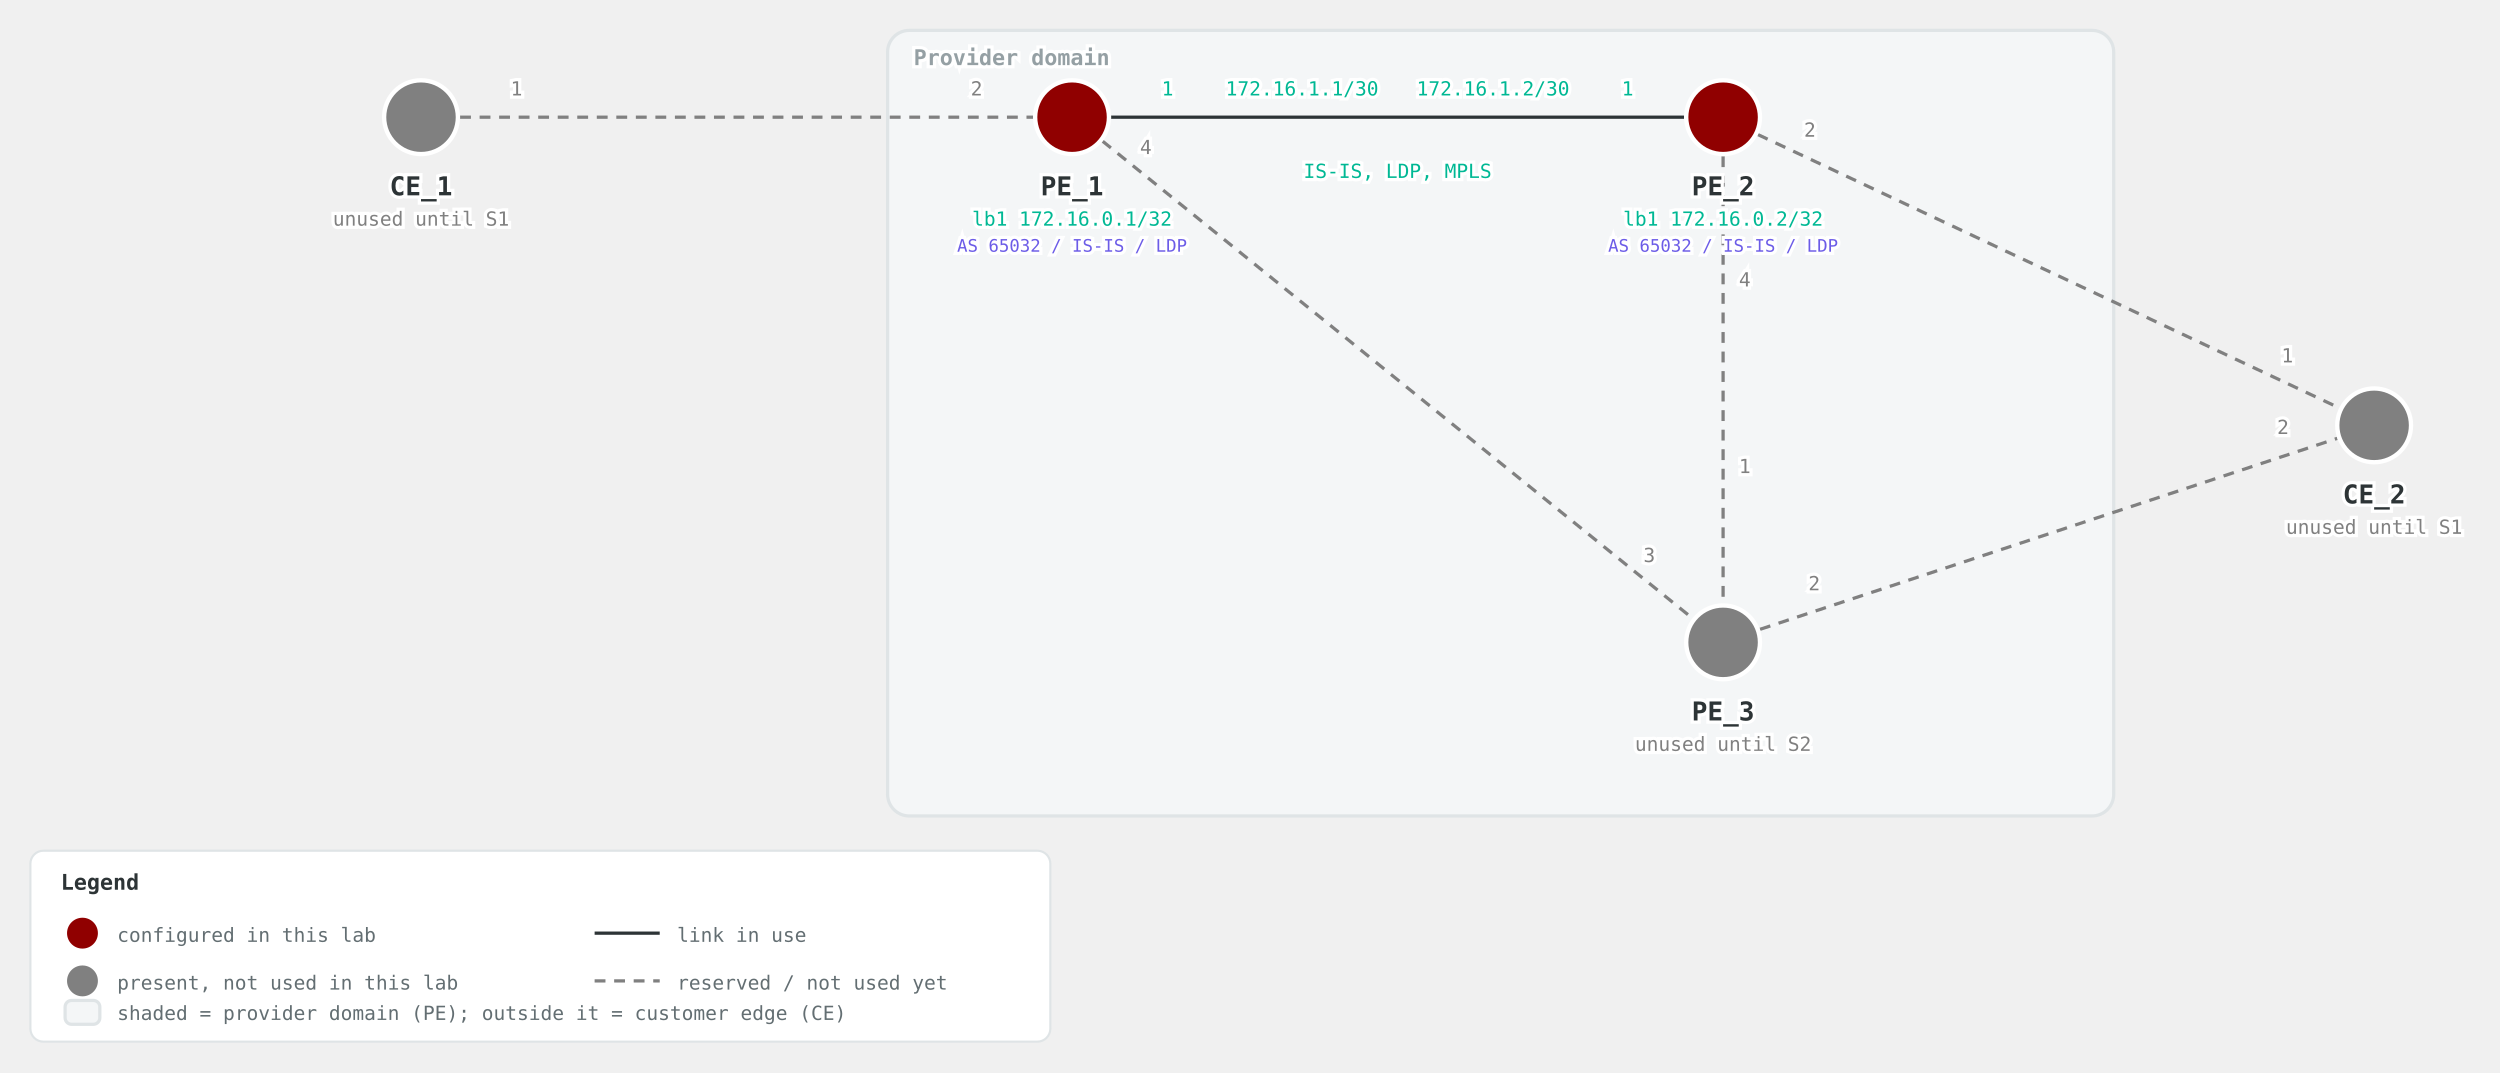
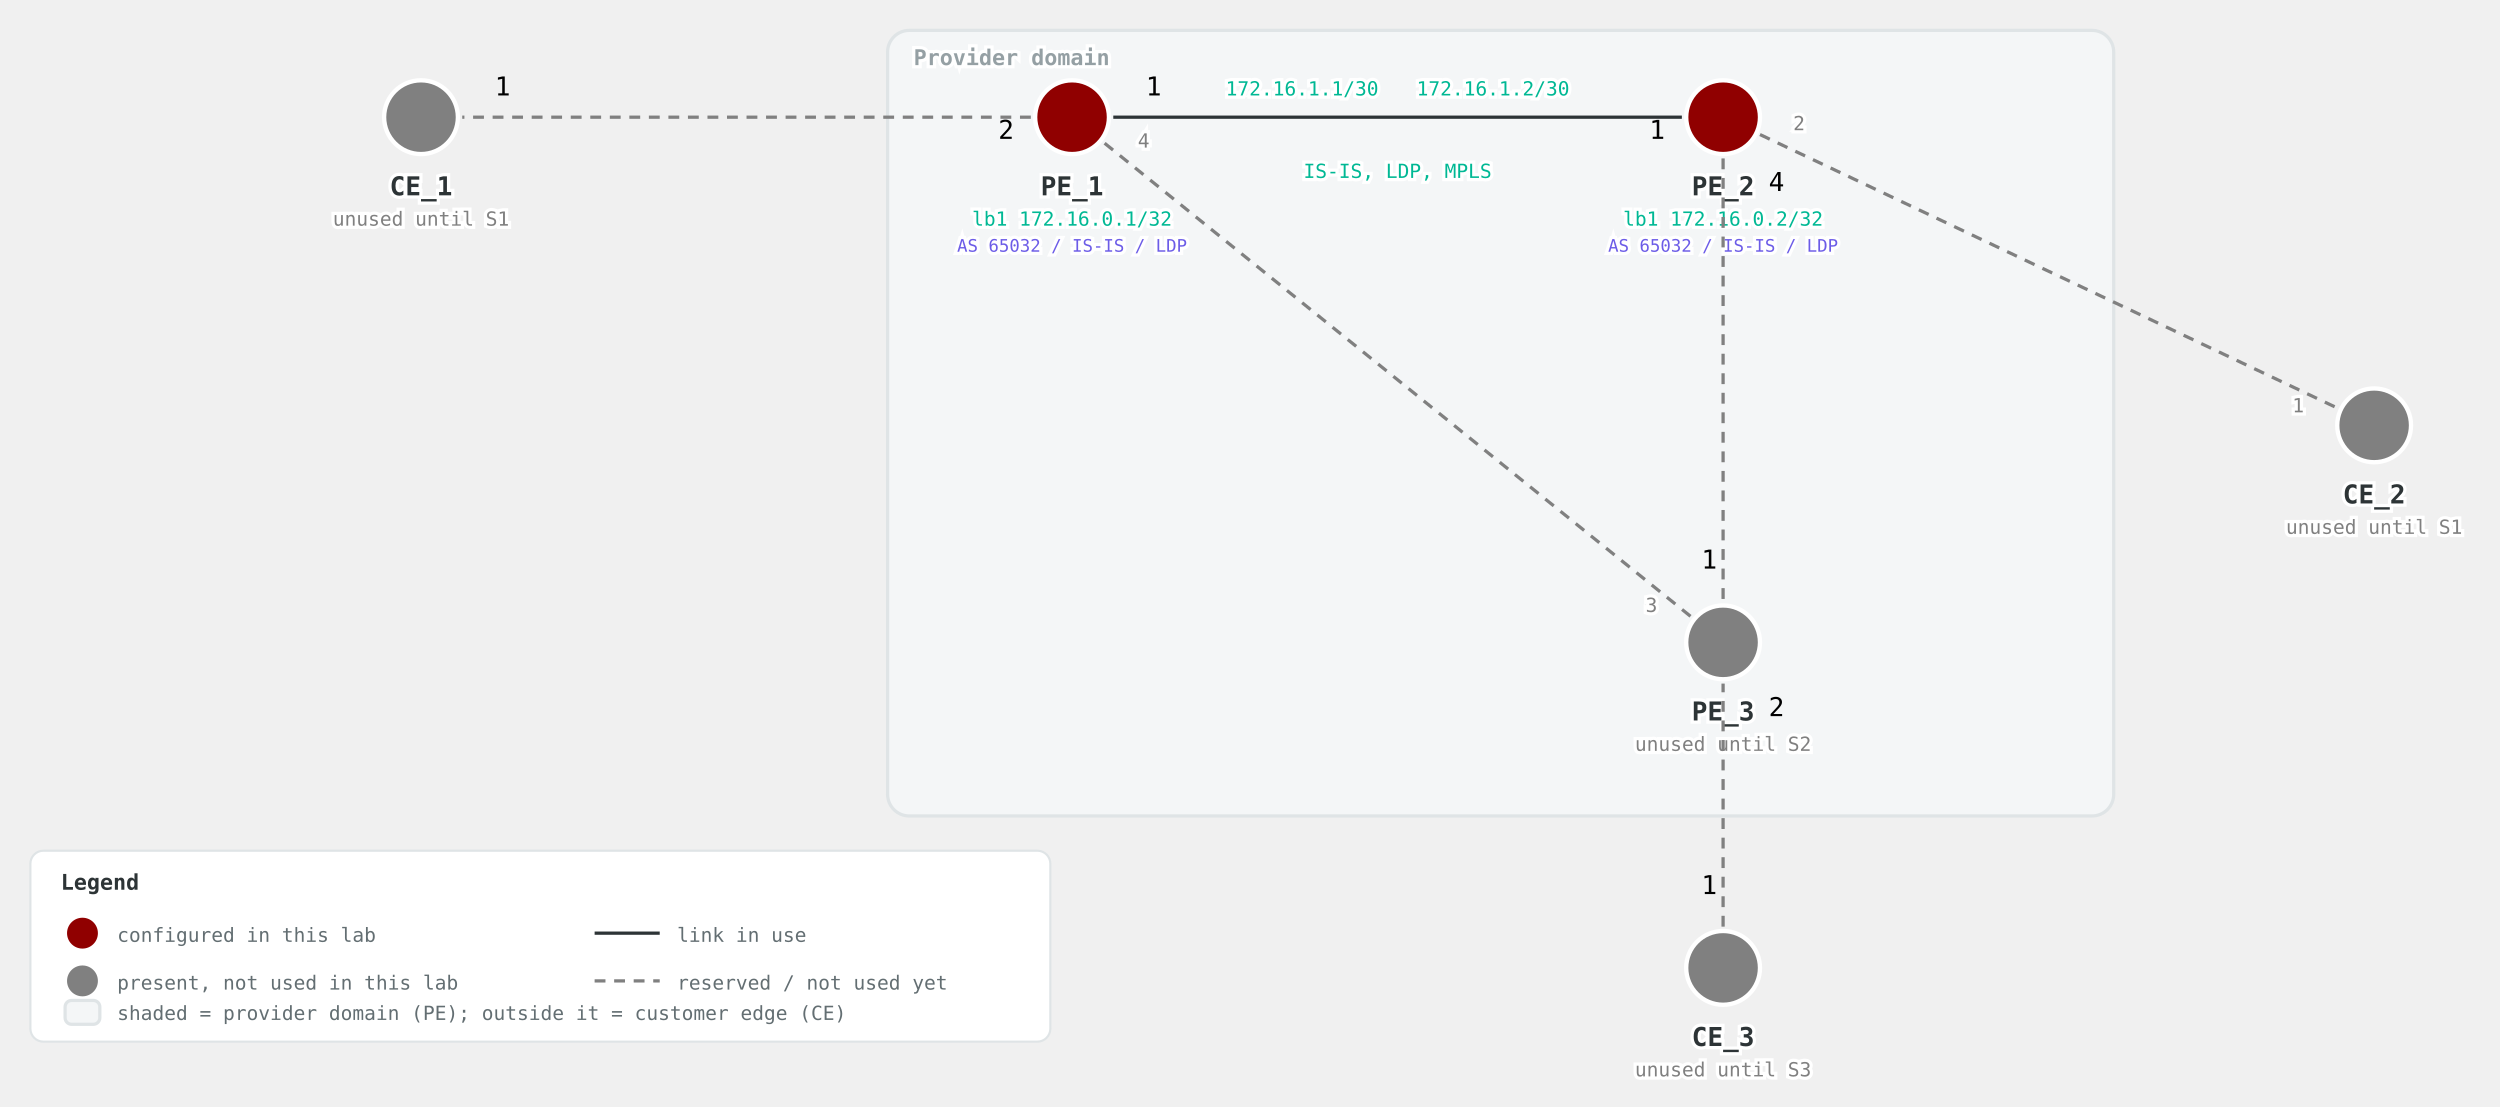
- <svg xmlns="http://www.w3.org/2000/svg" viewBox="26 124 1152 494" width="100%" font-family="Consolas, Monaco, monospace">
+ <svg xmlns="http://www.w3.org/2000/svg" viewBox="26 124 1152 510" width="100%" font-family="Consolas, Monaco, monospace">
  <style>.node{font-size:12px;font-weight:bold;fill:#2d3436;text-anchor:middle;paint-order:stroke;stroke:#fff;stroke-width:3}.sub{font-size:9px;fill:#00b894;text-anchor:middle;paint-order:stroke;stroke:#fff;stroke-width:3}.route{font-size:8px;fill:#6c5ce7;text-anchor:middle;paint-order:stroke;stroke:#fff;stroke-width:3}.note{font-size:9px;fill:#808080;text-anchor:middle;paint-order:stroke;stroke:#fff;stroke-width:3}.link{stroke:#2d3436;stroke-width:1.5}.unused{stroke:#808080;stroke-width:1.5;stroke-dasharray:5 4}.lg{font-size:9px;fill:#636e72;paint-order:stroke;stroke:#fff;stroke-width:3}.lg-h{font-size:10px;font-weight:bold;fill:#2d3436;paint-order:stroke;stroke:#fff;stroke-width:3}.lg-p{fill:#fff;stroke:#dfe4e6;stroke-width:1}.pd{fill:#f4f6f7;stroke:#dfe4e6;stroke-width:1.5}.pd-t{font-size:10px;font-weight:bold;fill:#95a0a4;paint-order:stroke;stroke:#fff;stroke-width:3}</style>
  <defs>
    <symbol id="active" viewBox="0 0 36 36">
      <circle cx="18" cy="18" r="17" fill="#900000" stroke="#fff" stroke-width="2" />
    </symbol>
    <symbol id="inactive" viewBox="0 0 36 36">
      <circle cx="18" cy="18" r="17" fill="#808080" stroke="#fff" stroke-width="2" />
    </symbol>
  </defs>
  <rect x="435" y="138" width="565" height="362" rx="10" class="pd" />
  <text x="447" y="154" class="pd-t">Provider domain</text>
-   <line x1="238" y1="178" x2="502" y2="178" class="unused" />
-   <text x="264" y="168" class="note">1</text>
-   <text x="476" y="168" class="note">2</text>
-   <line x1="538" y1="178" x2="802" y2="178" class="link" />
-   <text x="564" y="168" class="sub">1</text>
-   <text x="776" y="168" class="sub">1</text>
  <text x="626" y="168" class="sub">172.16.1.1/30</text>
  <text x="714" y="168" class="sub">172.16.1.2/30</text>
  <text x="670" y="206" class="sub">IS-IS, LDP, MPLS</text>
-   <line x1="820" y1="196" x2="820" y2="402" class="unused" />
-   <text x="830" y="256" class="note" text-anchor="start">4</text>
-   <text x="830" y="342" class="note" text-anchor="start">1</text>
-   <line x1="534" y1="189" x2="806" y2="409" class="unused" />
-   <text x="554" y="195" class="note">4</text>
-   <text x="786" y="383" class="note">3</text>
-   <line x1="837" y1="414" x2="1103" y2="326" class="unused" />
-   <text x="1078" y="324" class="note">2</text>
-   <text x="862" y="396" class="note">2</text>
-   <line x1="836" y1="186" x2="1104" y2="312" class="unused" />
-   <text x="1080" y="291" class="note">1</text>
-   <text x="860" y="187" class="note">2</text>
  <use href="#inactive" x="202" y="160" width="36" height="36" />
  <text x="220" y="214" class="node">CE_1</text>
  <text x="220" y="228" class="note">unused until S1</text>
  <use href="#active" x="502" y="160" width="36" height="36" />
  <text x="520" y="214" class="node">PE_1</text>
  <text x="520" y="228" class="sub">lb1 172.16.0.1/32</text>
  <text x="520" y="240" class="route">AS 65032 / IS-IS / LDP</text>
  <use href="#active" x="802" y="160" width="36" height="36" />
  <text x="820" y="214" class="node">PE_2</text>
  <text x="820" y="228" class="sub">lb1 172.16.0.2/32</text>
  <text x="820" y="240" class="route">AS 65032 / IS-IS / LDP</text>
  <use href="#inactive" x="802" y="402" width="36" height="36" />
  <text x="820" y="456" class="node">PE_3</text>
+   <use href="#inactive" x="802" y="552" width="36" height="36" />
+   <text x="820" y="606" class="node">CE_3</text>
+   <text x="820" y="620" class="note">unused until S3</text>
  <text x="820" y="470" class="note">unused until S2</text>
  <use href="#inactive" x="1102" y="302" width="36" height="36" />
  <text x="1120" y="356" class="node">CE_2</text>
  <text x="1120" y="370" class="note">unused until S1</text>
  <g>
    <rect x="40" y="516" width="470" height="88" rx="6" class="lg-p" />
    <text x="54" y="534" class="lg-h">Legend</text>
    <use href="#active" x="56" y="546" width="16" height="16" />
    <text x="80" y="558" class="lg">configured in this lab</text>
    <use href="#inactive" x="56" y="568" width="16" height="16" />
    <text x="80" y="580" class="lg">present, not used in this lab</text>
    <line x1="300" y1="554" x2="330" y2="554" class="link" />
    <text x="338" y="558" class="lg">link in use</text>
    <line x1="300" y1="576" x2="330" y2="576" class="unused" />
    <text x="338" y="580" class="lg">reserved / not used yet</text>
    <rect x="56" y="585" width="16" height="11" rx="3" class="pd" />
    <text x="80" y="594" class="lg">shaded = provider domain (PE); outside it = customer edge (CE)</text>
  </g>
+   <line x1="539" y1="178" x2="801" y2="178" class="link" />
+   <line x1="501" y1="178" x2="239" y2="178" class="unused" />
+   <line x1="837" y1="186" x2="1103" y2="312" class="unused" />
+   <line x1="820" y1="197" x2="820" y2="401" class="unused" />
+   <line x1="535" y1="190" x2="805" y2="408" class="unused" />
+   <line x1="820" y1="551" x2="820" y2="439" class="unused" />
+   <text x="554" y="168" class="port">1</text>
+   <text x="786" y="188" class="port">1</text>
+   <text x="486" y="188" class="port">2</text>
+   <text x="254" y="168" class="port">1</text>
+   <text x="855" y="184" class="note">2</text>
+   <text x="1085" y="314" class="note">1</text>
+   <text x="841" y="212" class="port">4</text>
+   <text x="810" y="386" class="port">1</text>
+   <text x="553" y="192" class="note">4</text>
+   <text x="787" y="406" class="note">3</text>
+   <text x="810" y="536" class="port">1</text>
+   <text x="841" y="454" class="port">2</text>
</svg>
